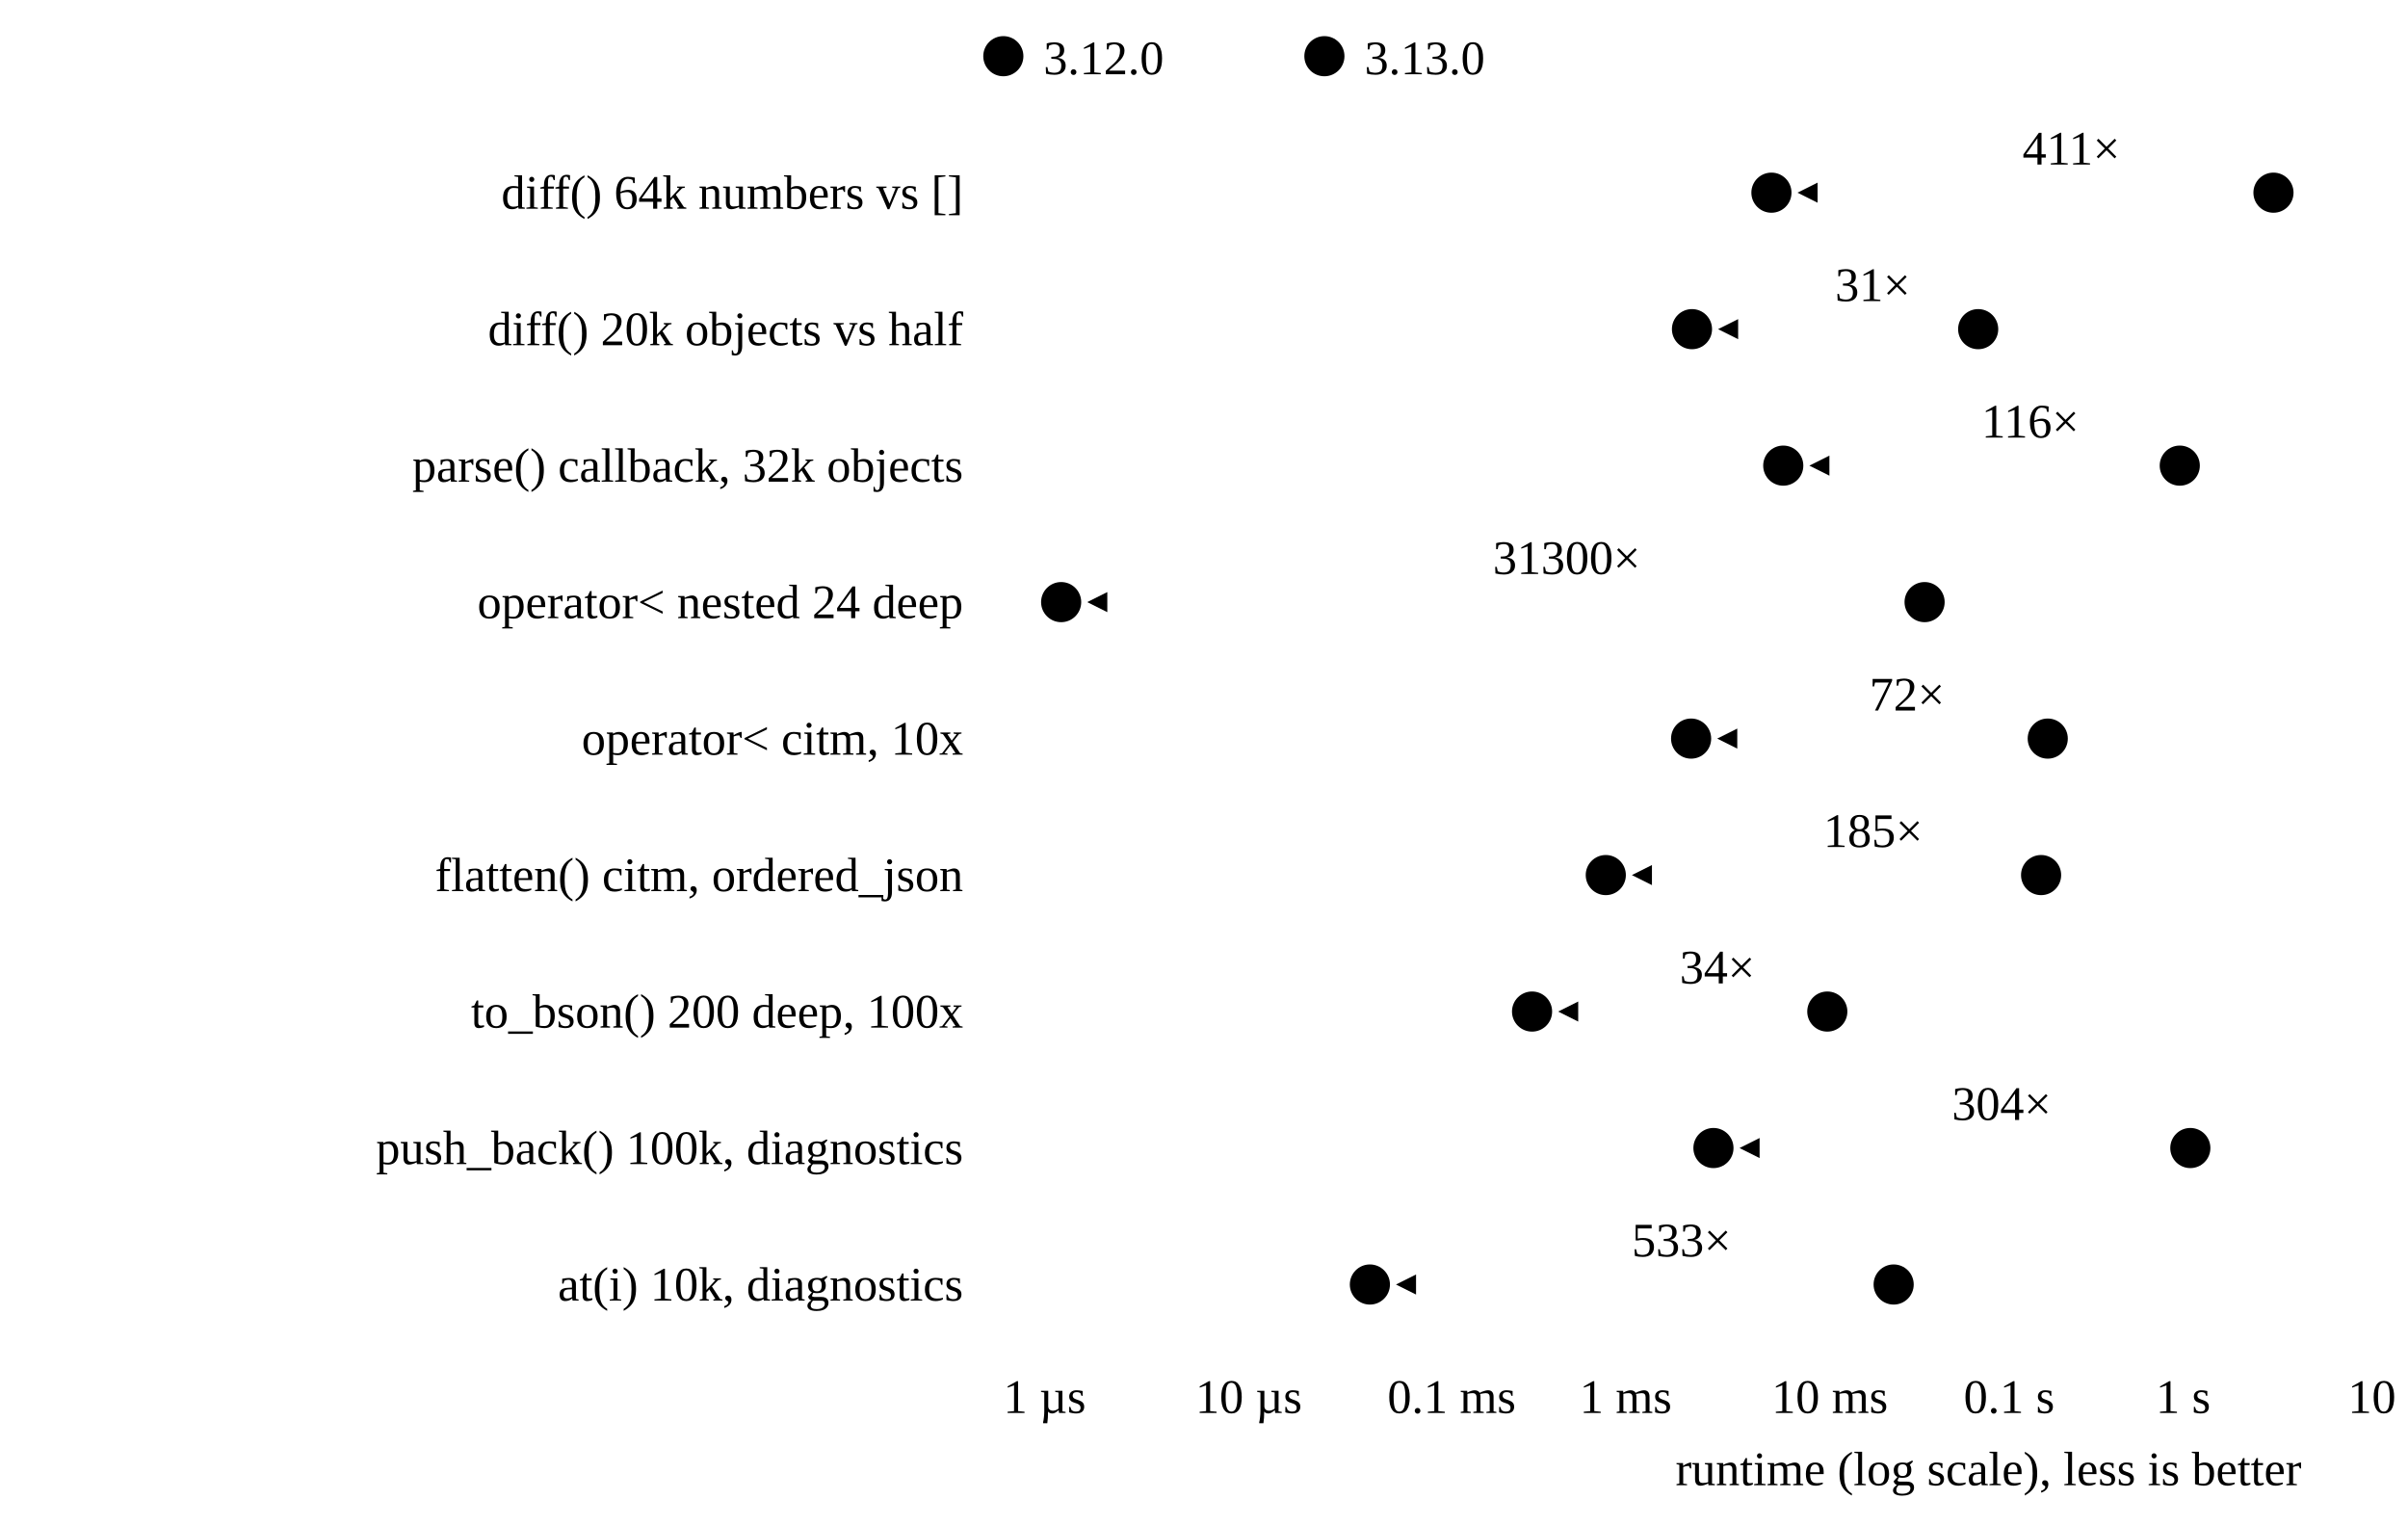
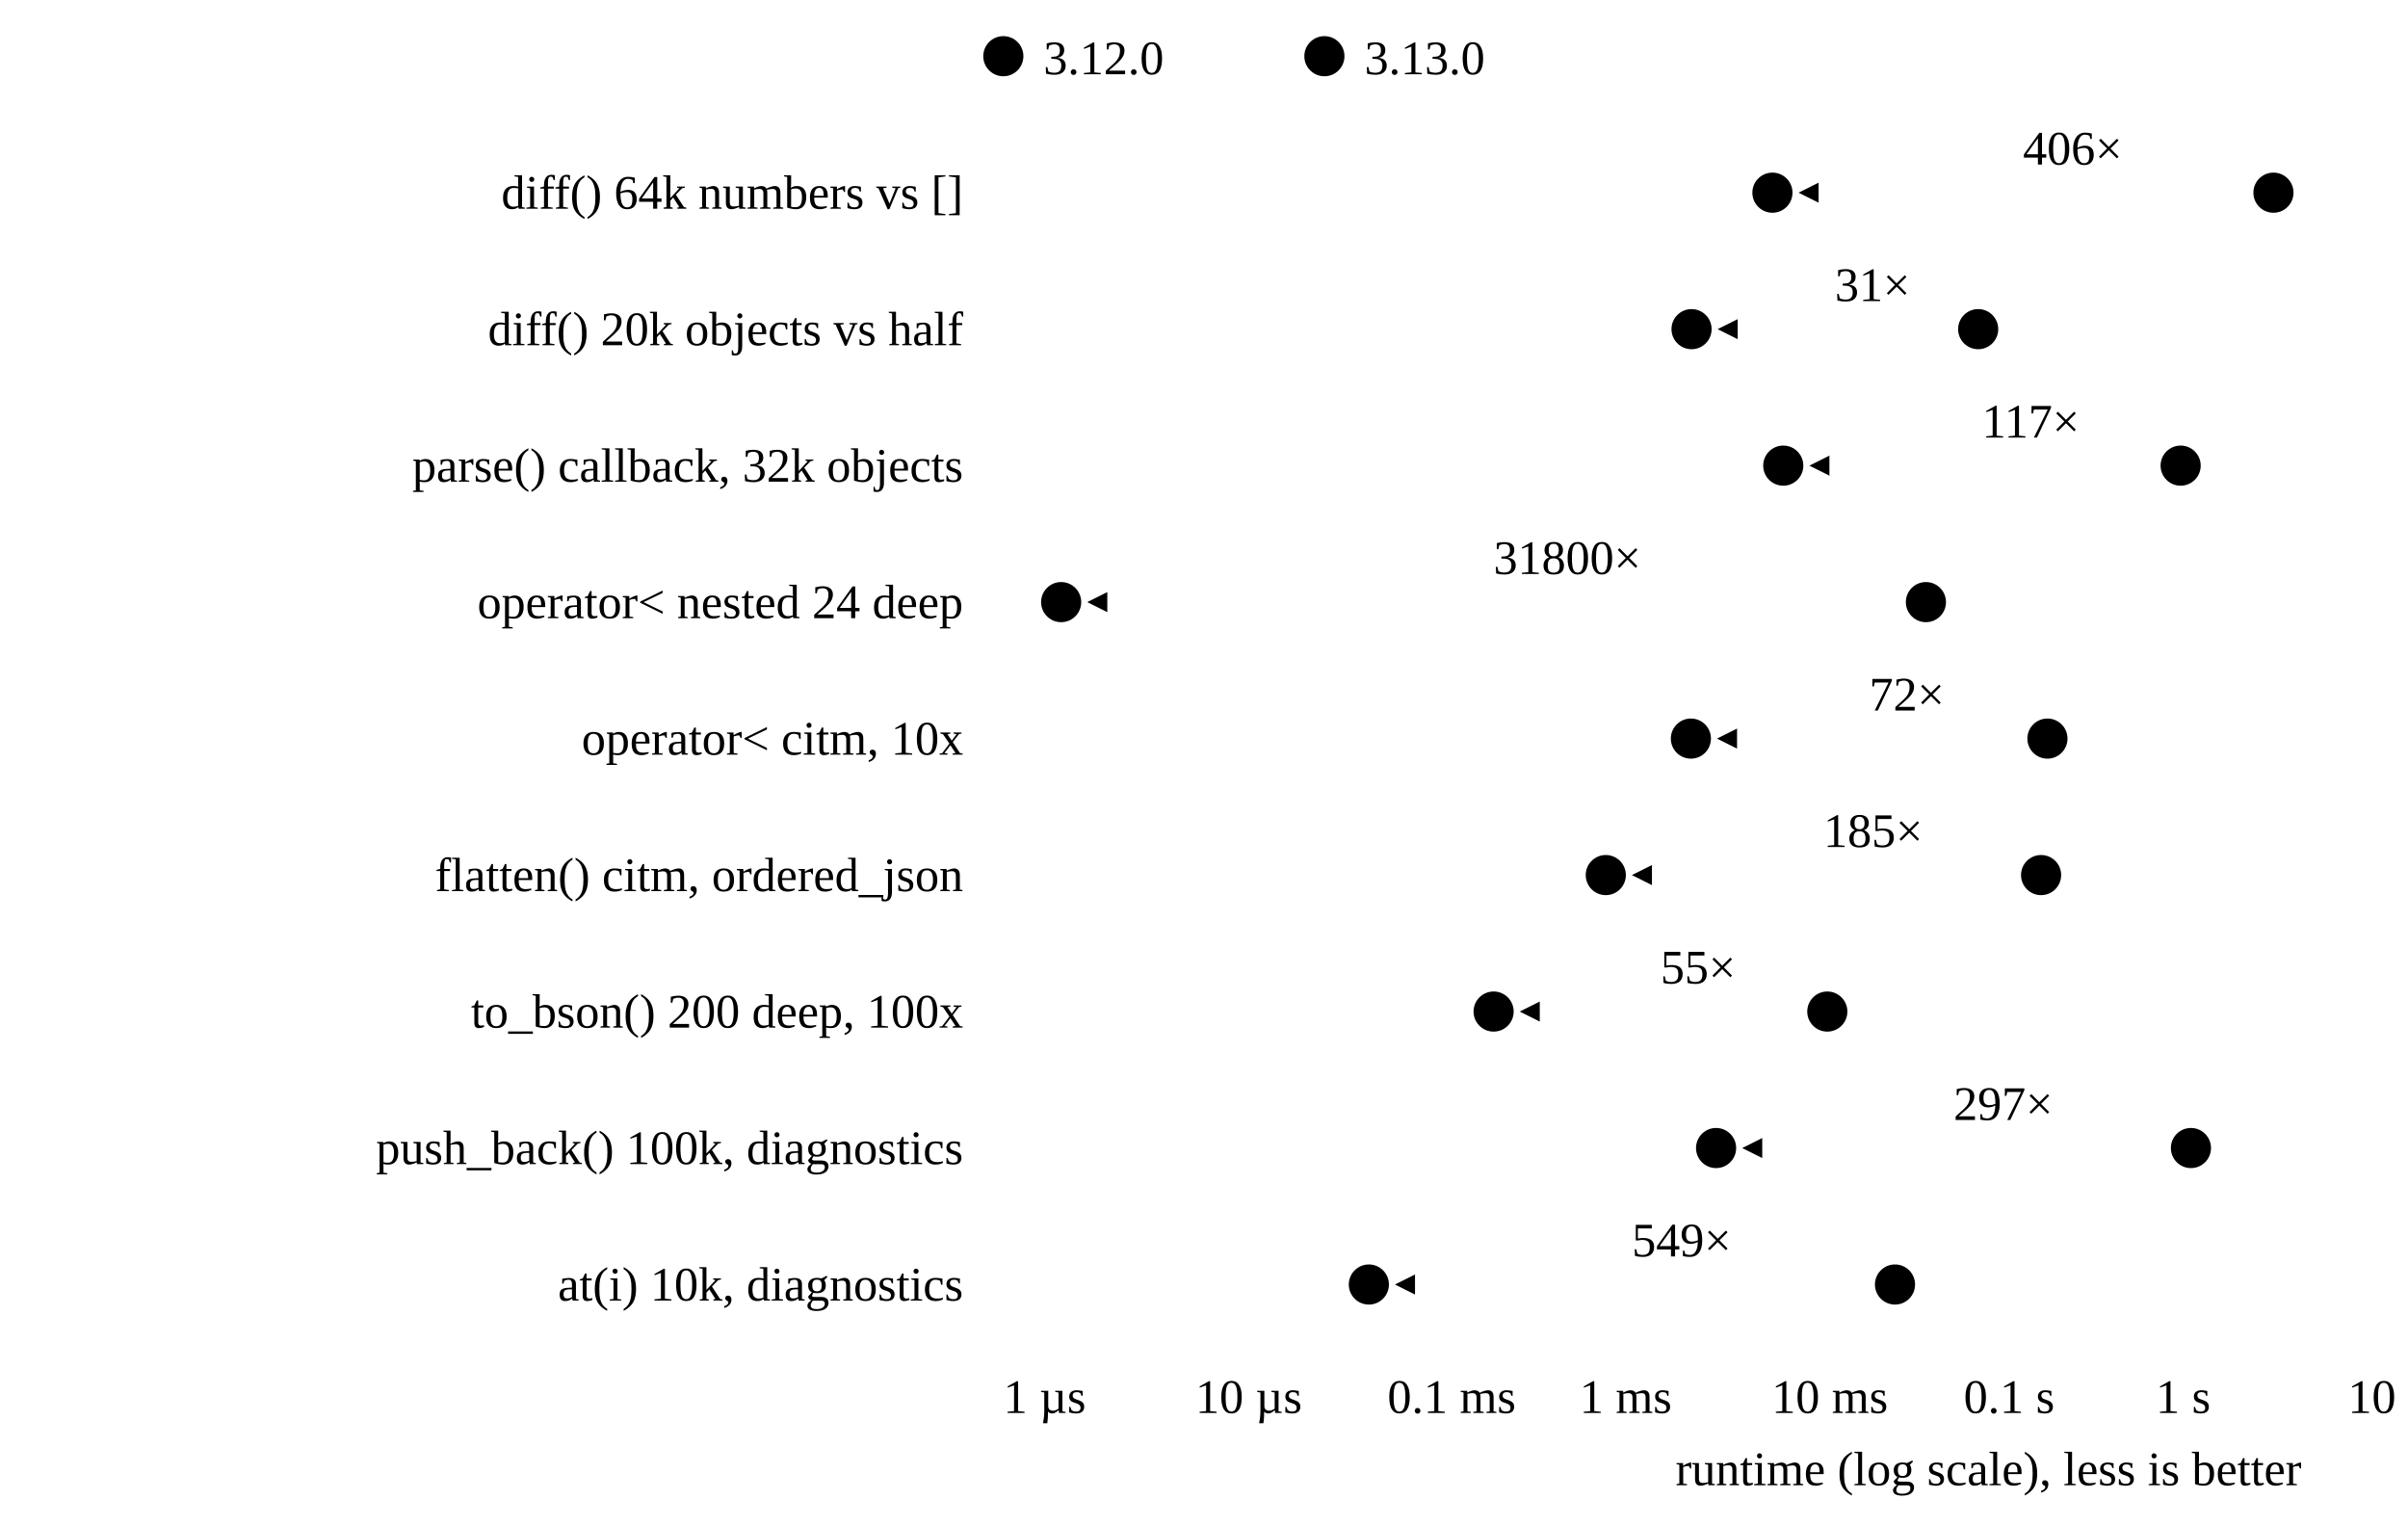
<svg xmlns="http://www.w3.org/2000/svg" class="nj-fig nj-charts nj-charts--blog" viewBox="0 0 600 380" role="img" aria-labelledby="nj-blog-cliffs nj-blog-cliffs-d">
  <line class="nj-charts-grid" x1="250" y1="30" x2="250" y2="336" />
  <text class="nj-charts-tick" x="250" y="352">1 µs</text>
  <line class="nj-charts-grid" x1="297.857" y1="30" x2="297.857" y2="336" />
  <text class="nj-charts-tick" x="297.857" y="352">10 µs</text>
  <line class="nj-charts-grid" x1="345.714" y1="30" x2="345.714" y2="336" />
  <text class="nj-charts-tick" x="345.714" y="352">0.1 ms</text>
  <line class="nj-charts-grid" x1="393.571" y1="30" x2="393.571" y2="336" />
  <text class="nj-charts-tick" x="393.571" y="352">1 ms</text>
  <line class="nj-charts-grid" x1="441.429" y1="30" x2="441.429" y2="336" />
  <text class="nj-charts-tick" x="441.429" y="352">10 ms</text>
  <line class="nj-charts-grid" x1="489.286" y1="30" x2="489.286" y2="336" />
  <text class="nj-charts-tick" x="489.286" y="352">0.1 s</text>
  <line class="nj-charts-grid" x1="537.143" y1="30" x2="537.143" y2="336" />
  <text class="nj-charts-tick" x="537.143" y="352">1 s</text>
  <line class="nj-charts-grid" x1="585" y1="30" x2="585" y2="336" />
  <text class="nj-charts-tick" x="585" y="352">10 s</text>
  <text class="nj-charts-tick" x="417.5" y="370">runtime (log scale), less is better</text>
  <defs>
    <marker id="nj-blog-cliffs-head" viewBox="0 0 10 10" refX="9" refY="5" markerWidth="5" markerHeight="5" orient="auto">
      <path class="nj-charts-head" d="M0 0 L10 5 L0 10 z" />
    </marker>
  </defs>
  <circle class="nj-charts-ojson-dot" cx="250" cy="14" r="5" />
  <text class="nj-charts-leg" x="260" y="18.5">3.12.0</text>
  <circle class="nj-charts-json-dot" cx="330" cy="14" r="5" />
  <text class="nj-charts-leg" x="340" y="18.5">3.13.0</text>
  <text class="nj-charts-rowlabel" x="240" y="52" text-anchor="end">diff() 64k numbers vs []</text>
-   <line class="nj-charts-axis" x1="560.479" y1="48" x2="448.387" y2="48" marker-end="url(#nj-blog-cliffs-head)" />
-   <circle class="nj-charts-ojson-dot" cx="566.479" cy="48" r="5" />
-   <circle class="nj-charts-json-dot" cx="441.387" cy="48" r="5" />
-   <text class="nj-charts-factor" x="503.933" y="41">411×</text>
+   <line class="nj-charts-axis" x1="560.474" y1="48" x2="448.635" y2="48" marker-end="url(#nj-blog-cliffs-head)" />
+   <circle class="nj-charts-ojson-dot" cx="566.474" cy="48" r="5" />
+   <circle class="nj-charts-json-dot" cx="441.635" cy="48" r="5" />
+   <text class="nj-charts-factor" x="504.055" y="41">406×</text>
  <text class="nj-charts-rowlabel" x="240" y="86" text-anchor="end">diff() 20k objects vs half</text>
-   <line class="nj-charts-axis" x1="486.901" y1="82" x2="428.59" y2="82" marker-end="url(#nj-blog-cliffs-head)" />
+   <line class="nj-charts-axis" x1="486.901" y1="82" x2="428.482" y2="82" marker-end="url(#nj-blog-cliffs-head)" />
  <circle class="nj-charts-ojson-dot" cx="492.901" cy="82" r="5" />
-   <circle class="nj-charts-json-dot" cx="421.59" cy="82" r="5" />
-   <text class="nj-charts-factor" x="457.246" y="75">31×</text>
+   <circle class="nj-charts-json-dot" cx="421.482" cy="82" r="5" />
+   <text class="nj-charts-factor" x="457.191" y="75">31×</text>
  <text class="nj-charts-rowlabel" x="240" y="120" text-anchor="end">parse() callback, 32k objects</text>
-   <line class="nj-charts-axis" x1="537.132" y1="116" x2="451.333" y2="116" marker-end="url(#nj-blog-cliffs-head)" />
-   <circle class="nj-charts-ojson-dot" cx="543.132" cy="116" r="5" />
+   <line class="nj-charts-axis" x1="537.349" y1="116" x2="451.333" y2="116" marker-end="url(#nj-blog-cliffs-head)" />
+   <circle class="nj-charts-ojson-dot" cx="543.349" cy="116" r="5" />
  <circle class="nj-charts-json-dot" cx="444.333" cy="116" r="5" />
-   <text class="nj-charts-factor" x="493.733" y="109">116×</text>
+   <text class="nj-charts-factor" x="493.841" y="109">117×</text>
  <text class="nj-charts-rowlabel" x="240" y="154" text-anchor="end">operator&lt; nested 24 deep</text>
-   <line class="nj-charts-axis" x1="473.55" y1="150" x2="271.406" y2="150" marker-end="url(#nj-blog-cliffs-head)" />
-   <circle class="nj-charts-ojson-dot" cx="479.55" cy="150" r="5" />
+   <line class="nj-charts-axis" x1="473.88" y1="150" x2="271.406" y2="150" marker-end="url(#nj-blog-cliffs-head)" />
+   <circle class="nj-charts-ojson-dot" cx="479.88" cy="150" r="5" />
  <circle class="nj-charts-json-dot" cx="264.406" cy="150" r="5" />
-   <text class="nj-charts-factor" x="371.978" y="143">31300×</text>
+   <text class="nj-charts-factor" x="372.143" y="143">31800×</text>
  <text class="nj-charts-rowlabel" x="240" y="188" text-anchor="end">operator&lt; citm, 10x</text>
-   <line class="nj-charts-axis" x1="504.235" y1="184" x2="428.373" y2="184" marker-end="url(#nj-blog-cliffs-head)" />
-   <circle class="nj-charts-ojson-dot" cx="510.235" cy="184" r="5" />
-   <circle class="nj-charts-json-dot" cx="421.373" cy="184" r="5" />
-   <text class="nj-charts-factor" x="465.804" y="177">72×</text>
+   <line class="nj-charts-axis" x1="504.159" y1="184" x2="428.318" y2="184" marker-end="url(#nj-blog-cliffs-head)" />
+   <circle class="nj-charts-ojson-dot" cx="510.159" cy="184" r="5" />
+   <circle class="nj-charts-json-dot" cx="421.318" cy="184" r="5" />
+   <text class="nj-charts-factor" x="465.739" y="177">72×</text>
  <text class="nj-charts-rowlabel" x="240" y="222" text-anchor="end">flatten() citm, ordered_json</text>
  <line class="nj-charts-axis" x1="502.578" y1="218" x2="407.114" y2="218" marker-end="url(#nj-blog-cliffs-head)" />
  <circle class="nj-charts-ojson-dot" cx="508.578" cy="218" r="5" />
  <circle class="nj-charts-json-dot" cx="400.114" cy="218" r="5" />
  <text class="nj-charts-factor" x="454.346" y="211">185×</text>
  <text class="nj-charts-rowlabel" x="240" y="256" text-anchor="end">to_bson() 200 deep, 100x</text>
-   <line class="nj-charts-axis" x1="449.309" y1="252" x2="388.742" y2="252" marker-end="url(#nj-blog-cliffs-head)" />
+   <line class="nj-charts-axis" x1="449.309" y1="252" x2="379.163" y2="252" marker-end="url(#nj-blog-cliffs-head)" />
  <circle class="nj-charts-ojson-dot" cx="455.309" cy="252" r="5" />
-   <circle class="nj-charts-json-dot" cx="381.742" cy="252" r="5" />
-   <text class="nj-charts-factor" x="418.525" y="245">34×</text>
+   <circle class="nj-charts-json-dot" cx="372.163" cy="252" r="5" />
+   <text class="nj-charts-factor" x="413.736" y="245">55×</text>
  <text class="nj-charts-rowlabel" x="240" y="290" text-anchor="end">push_back() 100k, diagnostics</text>
-   <line class="nj-charts-axis" x1="539.763" y1="286" x2="433.939" y2="286" marker-end="url(#nj-blog-cliffs-head)" />
-   <circle class="nj-charts-ojson-dot" cx="545.763" cy="286" r="5" />
-   <circle class="nj-charts-json-dot" cx="426.939" cy="286" r="5" />
-   <text class="nj-charts-factor" x="486.351" y="279">304×</text>
+   <line class="nj-charts-axis" x1="539.914" y1="286" x2="434.596" y2="286" marker-end="url(#nj-blog-cliffs-head)" />
+   <circle class="nj-charts-ojson-dot" cx="545.914" cy="286" r="5" />
+   <circle class="nj-charts-json-dot" cx="427.596" cy="286" r="5" />
+   <text class="nj-charts-factor" x="486.755" y="279">297×</text>
  <text class="nj-charts-rowlabel" x="240" y="324" text-anchor="end">at(i) 10k, diagnostics</text>
-   <line class="nj-charts-axis" x1="465.841" y1="320" x2="348.335" y2="320" marker-end="url(#nj-blog-cliffs-head)" />
-   <circle class="nj-charts-ojson-dot" cx="471.841" cy="320" r="5" />
-   <circle class="nj-charts-json-dot" cx="341.335" cy="320" r="5" />
-   <text class="nj-charts-factor" x="406.588" y="313">533×</text>
+   <line class="nj-charts-axis" x1="466.175" y1="320" x2="348.076" y2="320" marker-end="url(#nj-blog-cliffs-head)" />
+   <circle class="nj-charts-ojson-dot" cx="472.175" cy="320" r="5" />
+   <circle class="nj-charts-json-dot" cx="341.076" cy="320" r="5" />
+   <text class="nj-charts-factor" x="406.626" y="313">549×</text>
</svg>
